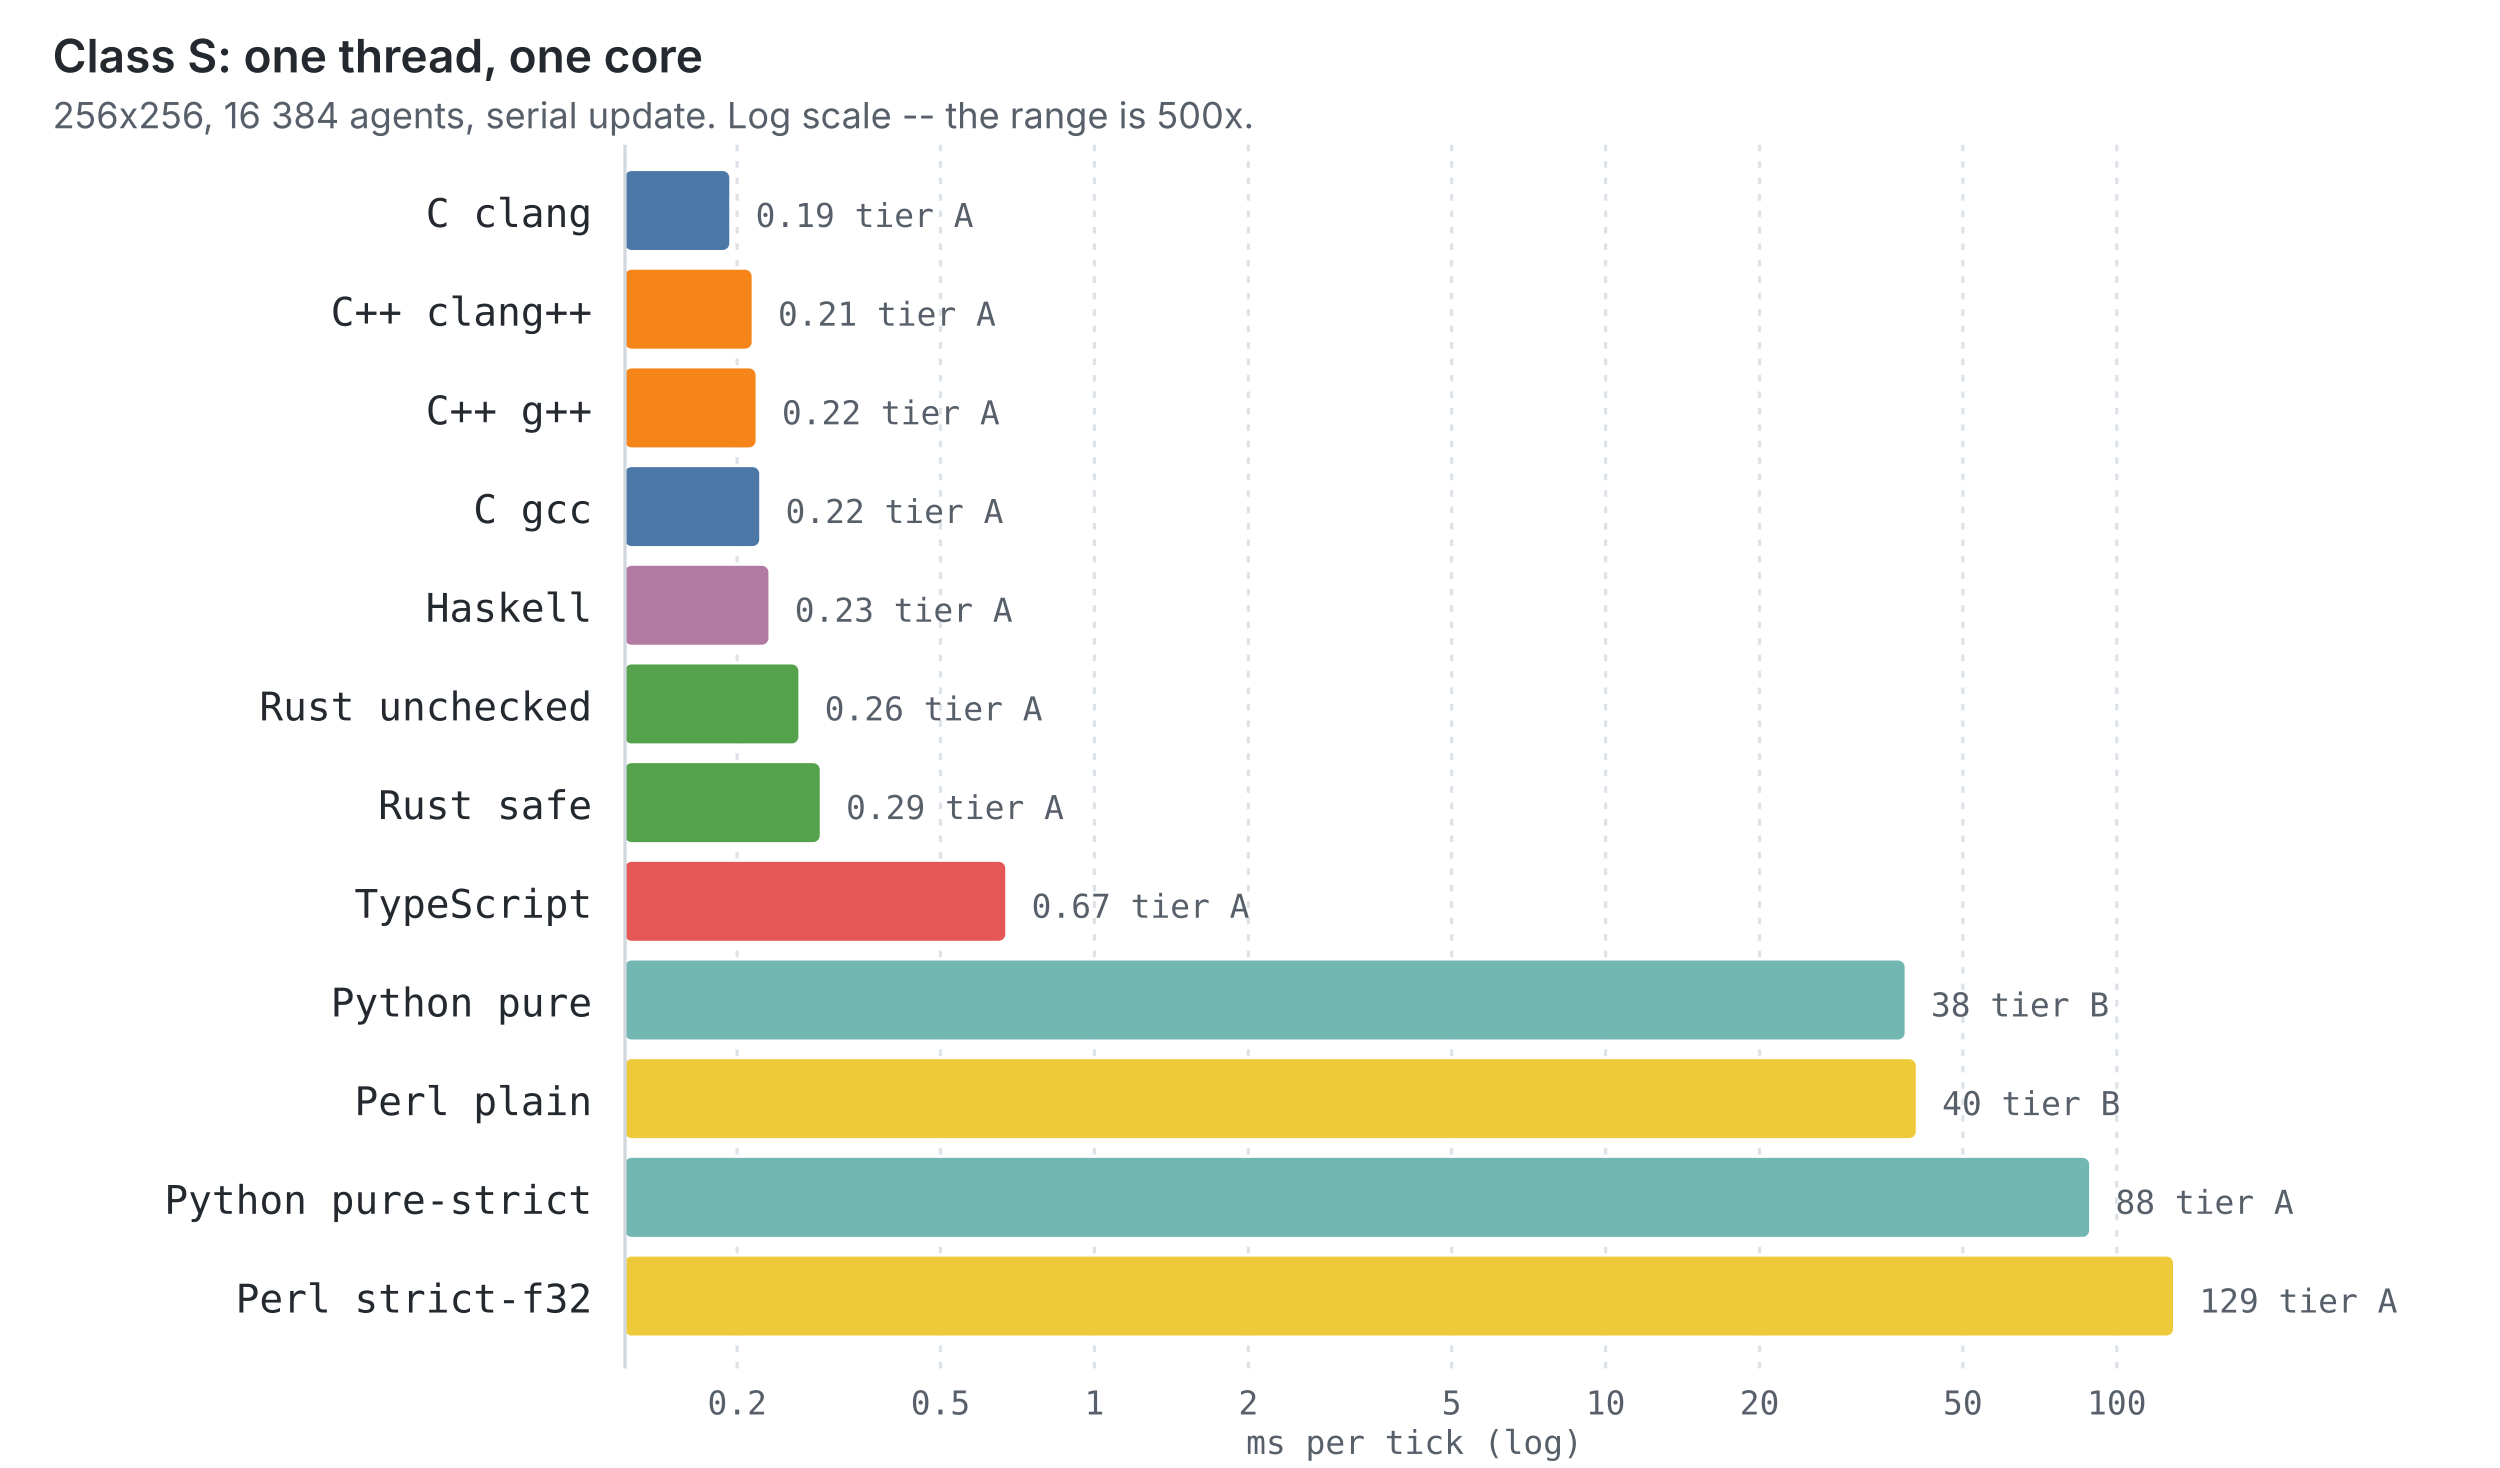
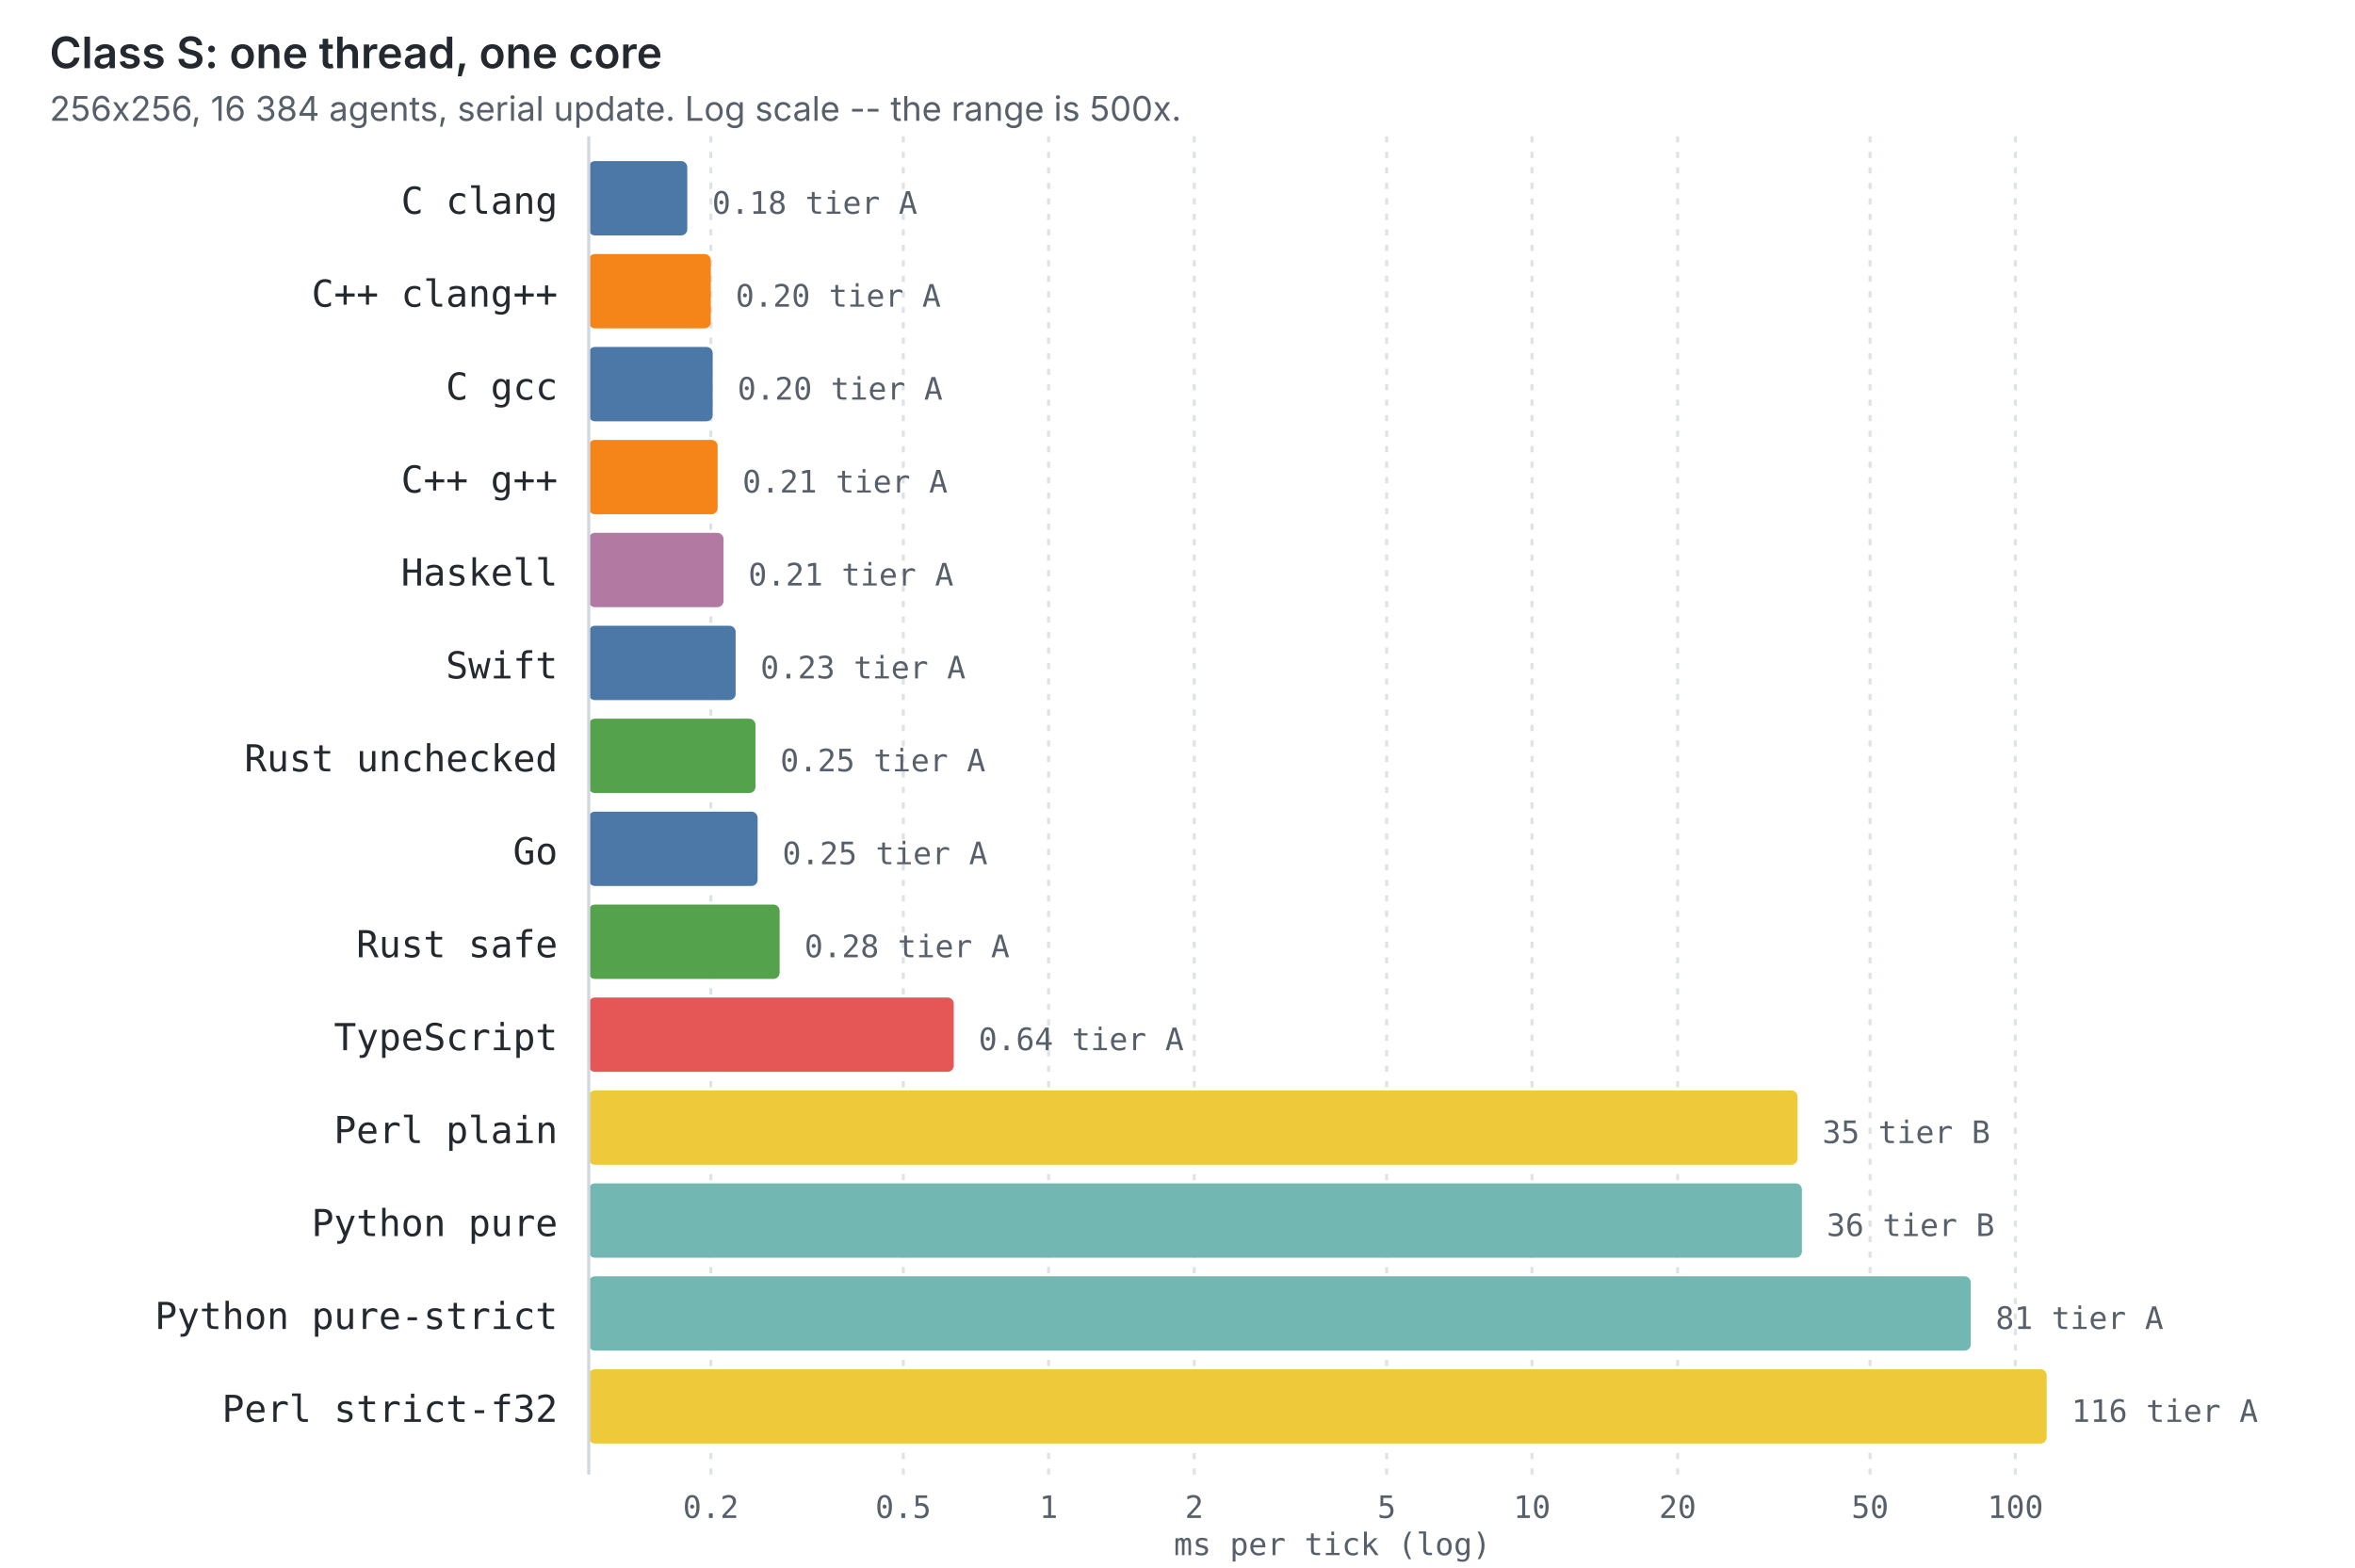
- <svg xmlns="http://www.w3.org/2000/svg" viewBox="0 0 760 446" width="760" height="446" role="img" aria-label="Class S: one thread, one core">
+ <svg xmlns="http://www.w3.org/2000/svg" viewBox="0 0 760 506" width="760" height="506" role="img" aria-label="Class S: one thread, one core">
  <style>
    .bg    { fill: none; }
    .lbl   { fill: #24292f; font: 12px ui-monospace, "SF Mono", Menlo, monospace; }
    .lbl-s { fill: #57606a; font: 10px ui-monospace, "SF Mono", Menlo, monospace; }
    .ttl   { fill: #24292f; font: 600 14px -apple-system, "Segoe UI", sans-serif; }
    .sub   { fill: #57606a; font: 11px -apple-system, "Segoe UI", sans-serif; }
    .axis  { stroke: #d0d7de; stroke-width: 1; }
    .grid  { stroke: #d0d7de; stroke-width: 1; stroke-dasharray: 2 3; opacity: .7; }
    @media (prefers-color-scheme: dark) {
      .lbl   { fill: #e6edf3; }
      .lbl-s { fill: #9198a1; }
      .ttl   { fill: #e6edf3; }
      .sub   { fill: #9198a1; }
      .axis  { stroke: #3d444d; }
      .grid  { stroke: #3d444d; }
    }
  </style>
  <text x="16" y="22" class="ttl">Class S: one thread, one core</text>
  <text x="16" y="39" class="sub">256x256, 16 384 agents, serial update. Log scale -- the range is 500x.</text>
-   <line x1="224.1" y1="44" x2="224.1" y2="416" class="grid" />
-   <text x="224.1" y="430" class="lbl-s" text-anchor="middle">0.2</text>
-   <line x1="285.9" y1="44" x2="285.9" y2="416" class="grid" />
-   <text x="285.9" y="430" class="lbl-s" text-anchor="middle">0.5</text>
-   <line x1="332.7" y1="44" x2="332.7" y2="416" class="grid" />
-   <text x="332.7" y="430" class="lbl-s" text-anchor="middle">1</text>
-   <line x1="379.5" y1="44" x2="379.5" y2="416" class="grid" />
-   <text x="379.5" y="430" class="lbl-s" text-anchor="middle">2</text>
-   <line x1="441.3" y1="44" x2="441.3" y2="416" class="grid" />
-   <text x="441.3" y="430" class="lbl-s" text-anchor="middle">5</text>
-   <line x1="488.1" y1="44" x2="488.1" y2="416" class="grid" />
-   <text x="488.1" y="430" class="lbl-s" text-anchor="middle">10</text>
-   <line x1="534.9" y1="44" x2="534.9" y2="416" class="grid" />
-   <text x="534.9" y="430" class="lbl-s" text-anchor="middle">20</text>
-   <line x1="596.7" y1="44" x2="596.7" y2="416" class="grid" />
-   <text x="596.7" y="430" class="lbl-s" text-anchor="middle">50</text>
-   <line x1="643.5" y1="44" x2="643.5" y2="416" class="grid" />
-   <text x="643.5" y="430" class="lbl-s" text-anchor="middle">100</text>
-   <text x="430" y="442" class="lbl-s" text-anchor="middle">ms per tick (log)</text>
+   <line x1="229.4" y1="44" x2="229.4" y2="476" class="grid" />
+   <text x="229.4" y="490" class="lbl-s" text-anchor="middle">0.2</text>
+   <line x1="291.5" y1="44" x2="291.5" y2="476" class="grid" />
+   <text x="291.5" y="490" class="lbl-s" text-anchor="middle">0.5</text>
+   <line x1="338.4" y1="44" x2="338.4" y2="476" class="grid" />
+   <text x="338.4" y="490" class="lbl-s" text-anchor="middle">1</text>
+   <line x1="385.4" y1="44" x2="385.4" y2="476" class="grid" />
+   <text x="385.4" y="490" class="lbl-s" text-anchor="middle">2</text>
+   <line x1="447.5" y1="44" x2="447.5" y2="476" class="grid" />
+   <text x="447.5" y="490" class="lbl-s" text-anchor="middle">5</text>
+   <line x1="494.4" y1="44" x2="494.4" y2="476" class="grid" />
+   <text x="494.4" y="490" class="lbl-s" text-anchor="middle">10</text>
+   <line x1="541.4" y1="44" x2="541.4" y2="476" class="grid" />
+   <text x="541.4" y="490" class="lbl-s" text-anchor="middle">20</text>
+   <line x1="603.5" y1="44" x2="603.5" y2="476" class="grid" />
+   <text x="603.5" y="490" class="lbl-s" text-anchor="middle">50</text>
+   <line x1="650.4" y1="44" x2="650.4" y2="476" class="grid" />
+   <text x="650.4" y="490" class="lbl-s" text-anchor="middle">100</text>
+   <text x="430" y="502" class="lbl-s" text-anchor="middle">ms per tick (log)</text>
  <text x="180" y="69" class="lbl" text-anchor="end">C clang</text>
-   <rect x="190" y="52" width="31.7" height="24" rx="2" fill="#4c78a8" />
-   <text x="229.7" y="69" class="lbl-s">0.19  tier A</text>
+   <rect x="190" y="52" width="31.8" height="24" rx="2" fill="#4c78a8" />
+   <text x="229.8" y="69" class="lbl-s">0.18  tier A</text>
  <text x="180" y="99" class="lbl" text-anchor="end">C++ clang++</text>
-   <rect x="190" y="82" width="38.5" height="24" rx="2" fill="#f58518" />
-   <text x="236.5" y="99" class="lbl-s">0.21  tier A</text>
-   <text x="180" y="129" class="lbl" text-anchor="end">C++ g++</text>
-   <rect x="190" y="112" width="39.7" height="24" rx="2" fill="#f58518" />
-   <text x="237.7" y="129" class="lbl-s">0.22  tier A</text>
-   <text x="180" y="159" class="lbl" text-anchor="end">C gcc</text>
-   <rect x="190" y="142" width="40.8" height="24" rx="2" fill="#4c78a8" />
-   <text x="238.8" y="159" class="lbl-s">0.22  tier A</text>
+   <rect x="190" y="82" width="39.4" height="24" rx="2" fill="#f58518" />
+   <text x="237.4" y="99" class="lbl-s">0.20  tier A</text>
+   <text x="180" y="129" class="lbl" text-anchor="end">C gcc</text>
+   <rect x="190" y="112" width="40.0" height="24" rx="2" fill="#4c78a8" />
+   <text x="238.0" y="129" class="lbl-s">0.20  tier A</text>
+   <text x="180" y="159" class="lbl" text-anchor="end">C++ g++</text>
+   <rect x="190" y="142" width="41.6" height="24" rx="2" fill="#f58518" />
+   <text x="239.6" y="159" class="lbl-s">0.21  tier A</text>
  <text x="180" y="189" class="lbl" text-anchor="end">Haskell</text>
-   <rect x="190" y="172" width="43.6" height="24" rx="2" fill="#b279a2" />
-   <text x="241.6" y="189" class="lbl-s">0.23  tier A</text>
-   <text x="180" y="219" class="lbl" text-anchor="end">Rust unchecked</text>
-   <rect x="190" y="202" width="52.7" height="24" rx="2" fill="#54a24b" />
-   <text x="250.7" y="219" class="lbl-s">0.26  tier A</text>
-   <text x="180" y="249" class="lbl" text-anchor="end">Rust safe</text>
-   <rect x="190" y="232" width="59.2" height="24" rx="2" fill="#54a24b" />
-   <text x="257.2" y="249" class="lbl-s">0.29  tier A</text>
-   <text x="180" y="279" class="lbl" text-anchor="end">TypeScript</text>
-   <rect x="190" y="262" width="115.6" height="24" rx="2" fill="#e45756" />
-   <text x="313.6" y="279" class="lbl-s">0.67  tier A</text>
-   <text x="180" y="309" class="lbl" text-anchor="end">Python pure</text>
-   <rect x="190" y="292" width="389.0" height="24" rx="2" fill="#72b7b2" />
-   <text x="587.0" y="309" class="lbl-s">38  tier B</text>
-   <text x="180" y="339" class="lbl" text-anchor="end">Perl plain</text>
-   <rect x="190" y="322" width="392.4" height="24" rx="2" fill="#eeca3b" />
-   <text x="590.4" y="339" class="lbl-s">40  tier B</text>
-   <text x="180" y="369" class="lbl" text-anchor="end">Python pure-strict</text>
-   <rect x="190" y="352" width="445.1" height="24" rx="2" fill="#72b7b2" />
-   <text x="643.1" y="369" class="lbl-s">88  tier A</text>
-   <text x="180" y="399" class="lbl" text-anchor="end">Perl strict-f32</text>
-   <rect x="190" y="382" width="470.6" height="24" rx="2" fill="#eeca3b" />
-   <text x="668.6" y="399" class="lbl-s">129  tier A</text>
-   <line x1="190" y1="44" x2="190" y2="416" class="axis" />
+   <rect x="190" y="172" width="43.5" height="24" rx="2" fill="#b279a2" />
+   <text x="241.5" y="189" class="lbl-s">0.21  tier A</text>
+   <text x="180" y="219" class="lbl" text-anchor="end">Swift</text>
+   <rect x="190" y="202" width="47.4" height="24" rx="2" fill="#4c78a8" />
+   <text x="245.4" y="219" class="lbl-s">0.23  tier A</text>
+   <text x="180" y="249" class="lbl" text-anchor="end">Rust unchecked</text>
+   <rect x="190" y="232" width="53.8" height="24" rx="2" fill="#54a24b" />
+   <text x="251.8" y="249" class="lbl-s">0.25  tier A</text>
+   <text x="180" y="279" class="lbl" text-anchor="end">Go</text>
+   <rect x="190" y="262" width="54.5" height="24" rx="2" fill="#4c78a8" />
+   <text x="252.5" y="279" class="lbl-s">0.25  tier A</text>
+   <text x="180" y="309" class="lbl" text-anchor="end">Rust safe</text>
+   <rect x="190" y="292" width="61.6" height="24" rx="2" fill="#54a24b" />
+   <text x="259.6" y="309" class="lbl-s">0.28  tier A</text>
+   <text x="180" y="339" class="lbl" text-anchor="end">TypeScript</text>
+   <rect x="190" y="322" width="117.8" height="24" rx="2" fill="#e45756" />
+   <text x="315.8" y="339" class="lbl-s">0.64  tier A</text>
+   <text x="180" y="369" class="lbl" text-anchor="end">Perl plain</text>
+   <rect x="190" y="352" width="390.1" height="24" rx="2" fill="#eeca3b" />
+   <text x="588.1" y="369" class="lbl-s">35  tier B</text>
+   <text x="180" y="399" class="lbl" text-anchor="end">Python pure</text>
+   <rect x="190" y="382" width="391.5" height="24" rx="2" fill="#72b7b2" />
+   <text x="589.5" y="399" class="lbl-s">36  tier B</text>
+   <text x="180" y="429" class="lbl" text-anchor="end">Python pure-strict</text>
+   <rect x="190" y="412" width="446.0" height="24" rx="2" fill="#72b7b2" />
+   <text x="644.0" y="429" class="lbl-s">81  tier A</text>
+   <text x="180" y="459" class="lbl" text-anchor="end">Perl strict-f32</text>
+   <rect x="190" y="442" width="470.5" height="24" rx="2" fill="#eeca3b" />
+   <text x="668.5" y="459" class="lbl-s">116  tier A</text>
+   <line x1="190" y1="44" x2="190" y2="476" class="axis" />
</svg>
